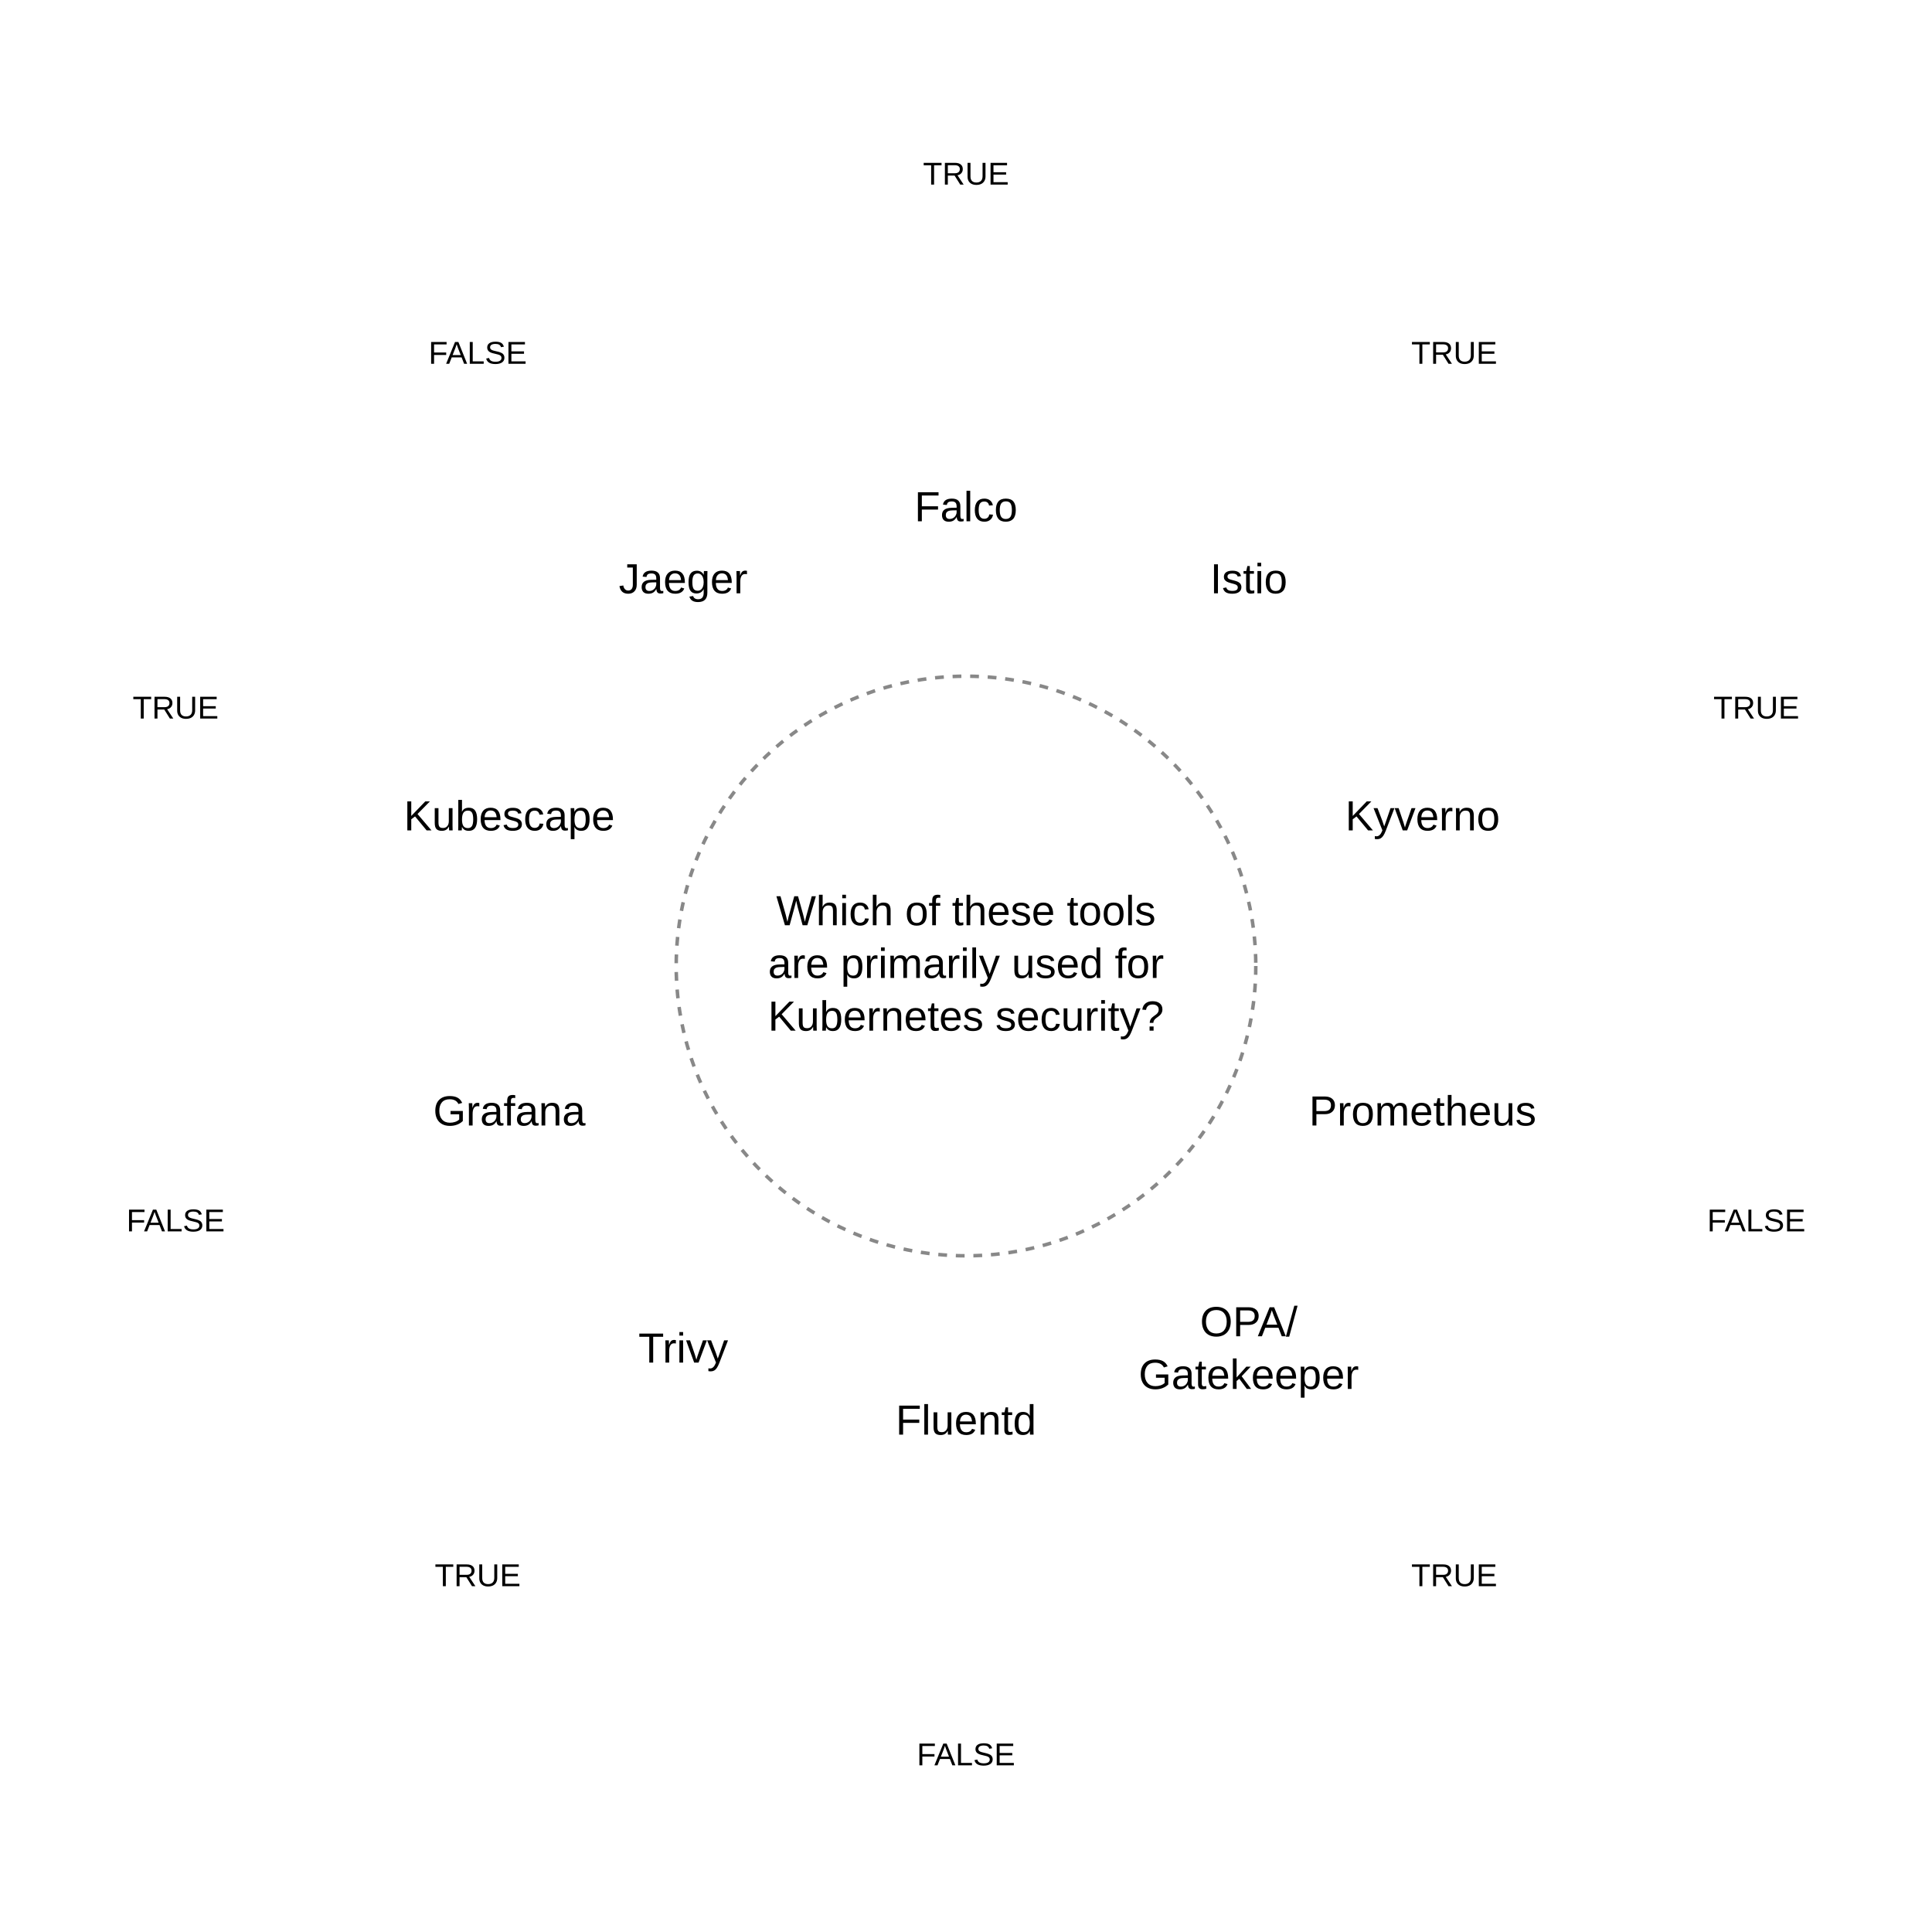
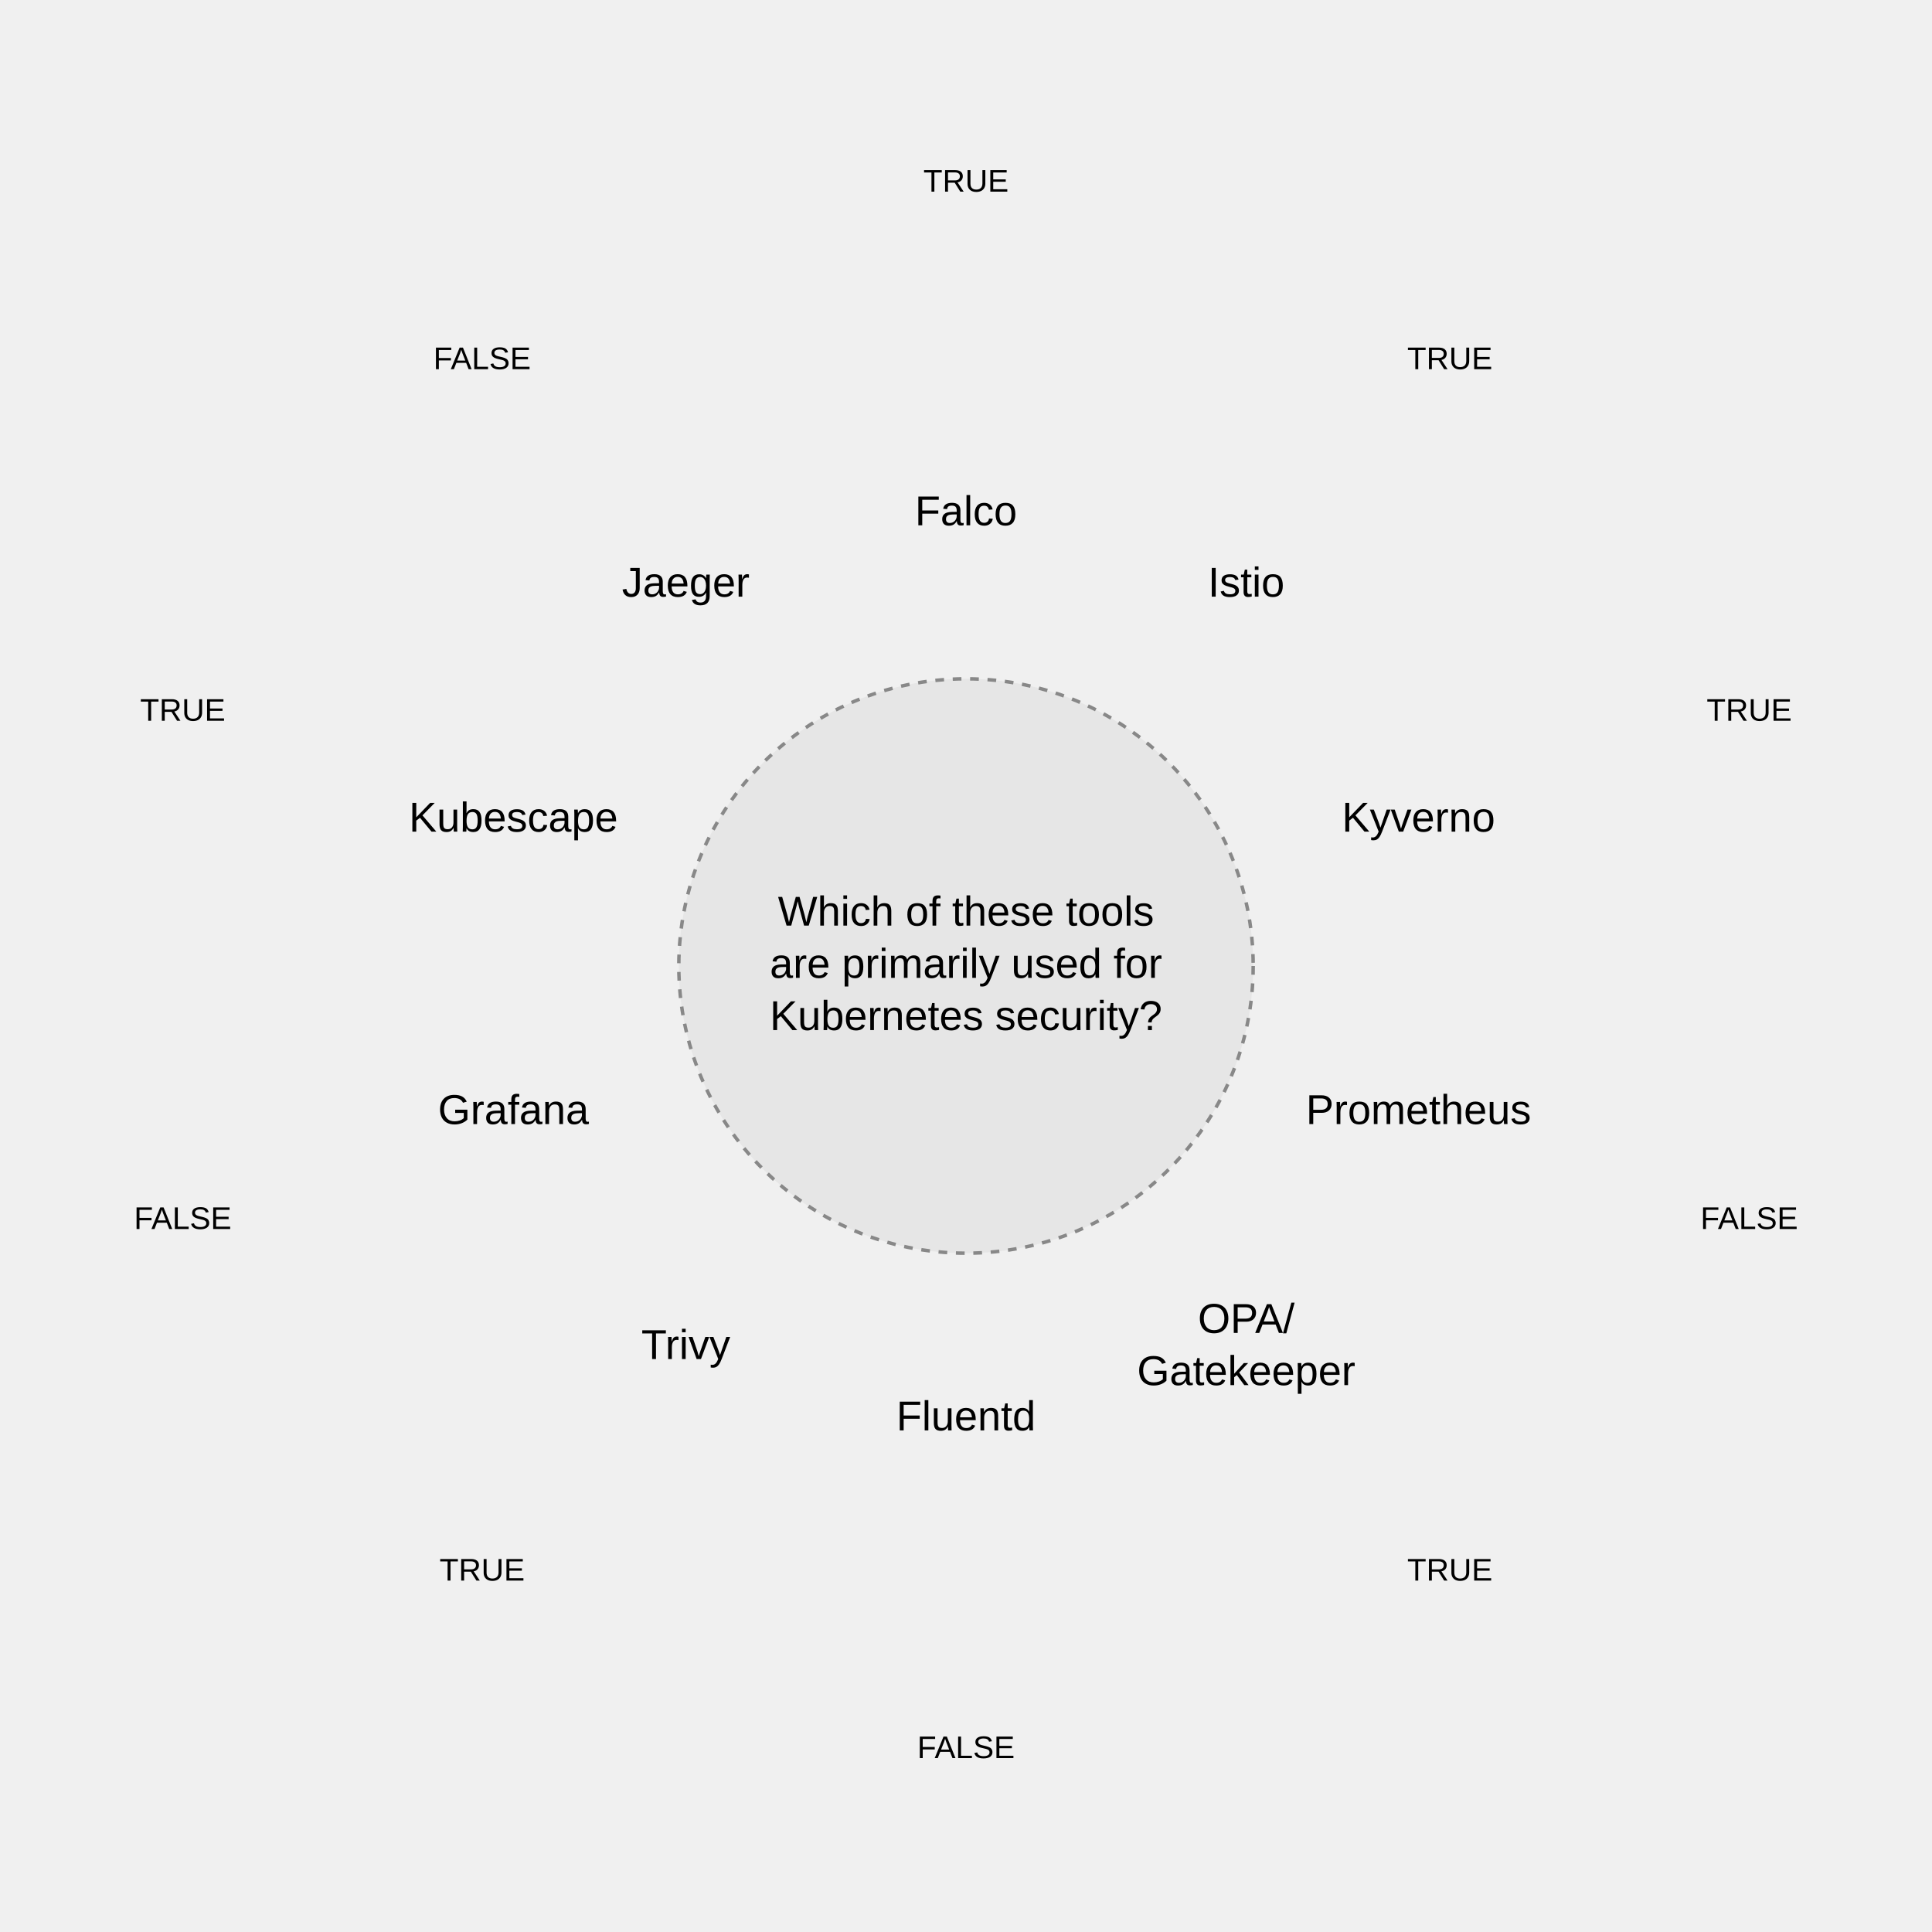
- <svg xmlns="http://www.w3.org/2000/svg" width="1100" height="1100" viewBox="0 0 1100 1100" version="1.1">
-   <rect width="1100" height="1100" fill="white" />
-   <g transform="translate(550,550)">
-     <circle cx="0" cy="0" r="165" fill="none" stroke="#888888" stroke-width="2" stroke-dasharray="5,5" />
+ <svg xmlns="http://www.w3.org/2000/svg" width="1110" height="1110" viewBox="0 0 1110 1110" version="1.1">
+   <path d="M 250,0             L 1060,0             Q 1110,0 1110,50             L 1110,1060             Q 1110,1110 1060,1110             L 250,1110             Q 0,1110 0,860             L 0,250             Q 0,0 250,0 Z" fill="#f0f0f0" />
+   <g transform="translate(555,555)">
+     <circle cx="0" cy="0" r="165" fill="#e6e6e6" stroke="#888888" stroke-width="2" stroke-dasharray="5,5" />
    <g>
      <text x="0" y="-30" font-family="Arial, sans-serif" font-size="24" text-anchor="middle" dominant-baseline="middle">Which of these tools</text>
      <text x="0" y="0" font-family="Arial, sans-serif" font-size="24" text-anchor="middle" dominant-baseline="middle">are primarily used for</text>
      <text x="0" y="30" font-family="Arial, sans-serif" font-size="24" text-anchor="middle" dominant-baseline="middle">Kubernetes security?</text>
    </g>
    <g transform="translate(0,-260)">
      <text x="0" y="0" font-family="Arial, sans-serif" font-size="24" text-anchor="middle" dominant-baseline="middle">Falco</text>
    </g>
    <g transform="translate(161,-219)">
      <text x="0" y="0" font-family="Arial, sans-serif" font-size="24" text-anchor="middle" dominant-baseline="middle">Istio</text>
    </g>
    <g transform="translate(260,-84)">
      <text x="0" y="0" font-family="Arial, sans-serif" font-size="24" text-anchor="middle" dominant-baseline="middle">Kyverno</text>
    </g>
    <g transform="translate(260,84)">
      <text x="0" y="0" font-family="Arial, sans-serif" font-size="24" text-anchor="middle" dominant-baseline="middle">Prometheus</text>
    </g>
    <g transform="translate(161,219)">
      <text x="0" y="-15" font-family="Arial, sans-serif" font-size="24" text-anchor="middle" dominant-baseline="middle">OPA/</text>
      <text x="0" y="15" font-family="Arial, sans-serif" font-size="24" text-anchor="middle" dominant-baseline="middle">Gatekeeper</text>
    </g>
    <g transform="translate(0,260)">
      <text x="0" y="0" font-family="Arial, sans-serif" font-size="24" text-anchor="middle" dominant-baseline="middle">Fluentd</text>
    </g>
    <g transform="translate(-161,219)">
      <text x="0" y="0" font-family="Arial, sans-serif" font-size="24" text-anchor="middle" dominant-baseline="middle">Trivy</text>
    </g>
    <g transform="translate(-260,84)">
      <text x="0" y="0" font-family="Arial, sans-serif" font-size="24" text-anchor="middle" dominant-baseline="middle">Grafana</text>
    </g>
    <g transform="translate(-260,-84)">
      <text x="0" y="0" font-family="Arial, sans-serif" font-size="24" text-anchor="middle" dominant-baseline="middle">Kubescape</text>
    </g>
    <g transform="translate(-161,-219)">
      <text x="0" y="0" font-family="Arial, sans-serif" font-size="24" text-anchor="middle" dominant-baseline="middle">Jaeger</text>
    </g>
    <g transform="translate(0,-450)">
      <text x="0" y="0" font-family="Arial, sans-serif" font-size="18" text-anchor="middle" dominant-baseline="middle">TRUE</text>
    </g>
    <g transform="translate(278,-348)">
      <text x="0" y="0" font-family="Arial, sans-serif" font-size="18" text-anchor="middle" dominant-baseline="middle">TRUE</text>
    </g>
    <g transform="translate(450,-146)">
      <text x="0" y="0" font-family="Arial, sans-serif" font-size="18" text-anchor="middle" dominant-baseline="middle">TRUE</text>
    </g>
    <g transform="translate(450,146)">
      <text x="0" y="0" font-family="Arial, sans-serif" font-size="18" text-anchor="middle" dominant-baseline="middle">FALSE</text>
    </g>
    <g transform="translate(278,348)">
      <text x="0" y="0" font-family="Arial, sans-serif" font-size="18" text-anchor="middle" dominant-baseline="middle">TRUE</text>
    </g>
    <g transform="translate(0,450)">
      <text x="0" y="0" font-family="Arial, sans-serif" font-size="18" text-anchor="middle" dominant-baseline="middle">FALSE</text>
    </g>
    <g transform="translate(-278,348)">
      <text x="0" y="0" font-family="Arial, sans-serif" font-size="18" text-anchor="middle" dominant-baseline="middle">TRUE</text>
    </g>
    <g transform="translate(-450,146)">
      <text x="0" y="0" font-family="Arial, sans-serif" font-size="18" text-anchor="middle" dominant-baseline="middle">FALSE</text>
    </g>
    <g transform="translate(-450,-146)">
      <text x="0" y="0" font-family="Arial, sans-serif" font-size="18" text-anchor="middle" dominant-baseline="middle">TRUE</text>
    </g>
    <g transform="translate(-278,-348)">
      <text x="0" y="0" font-family="Arial, sans-serif" font-size="18" text-anchor="middle" dominant-baseline="middle">FALSE</text>
    </g>
  </g>
</svg>
